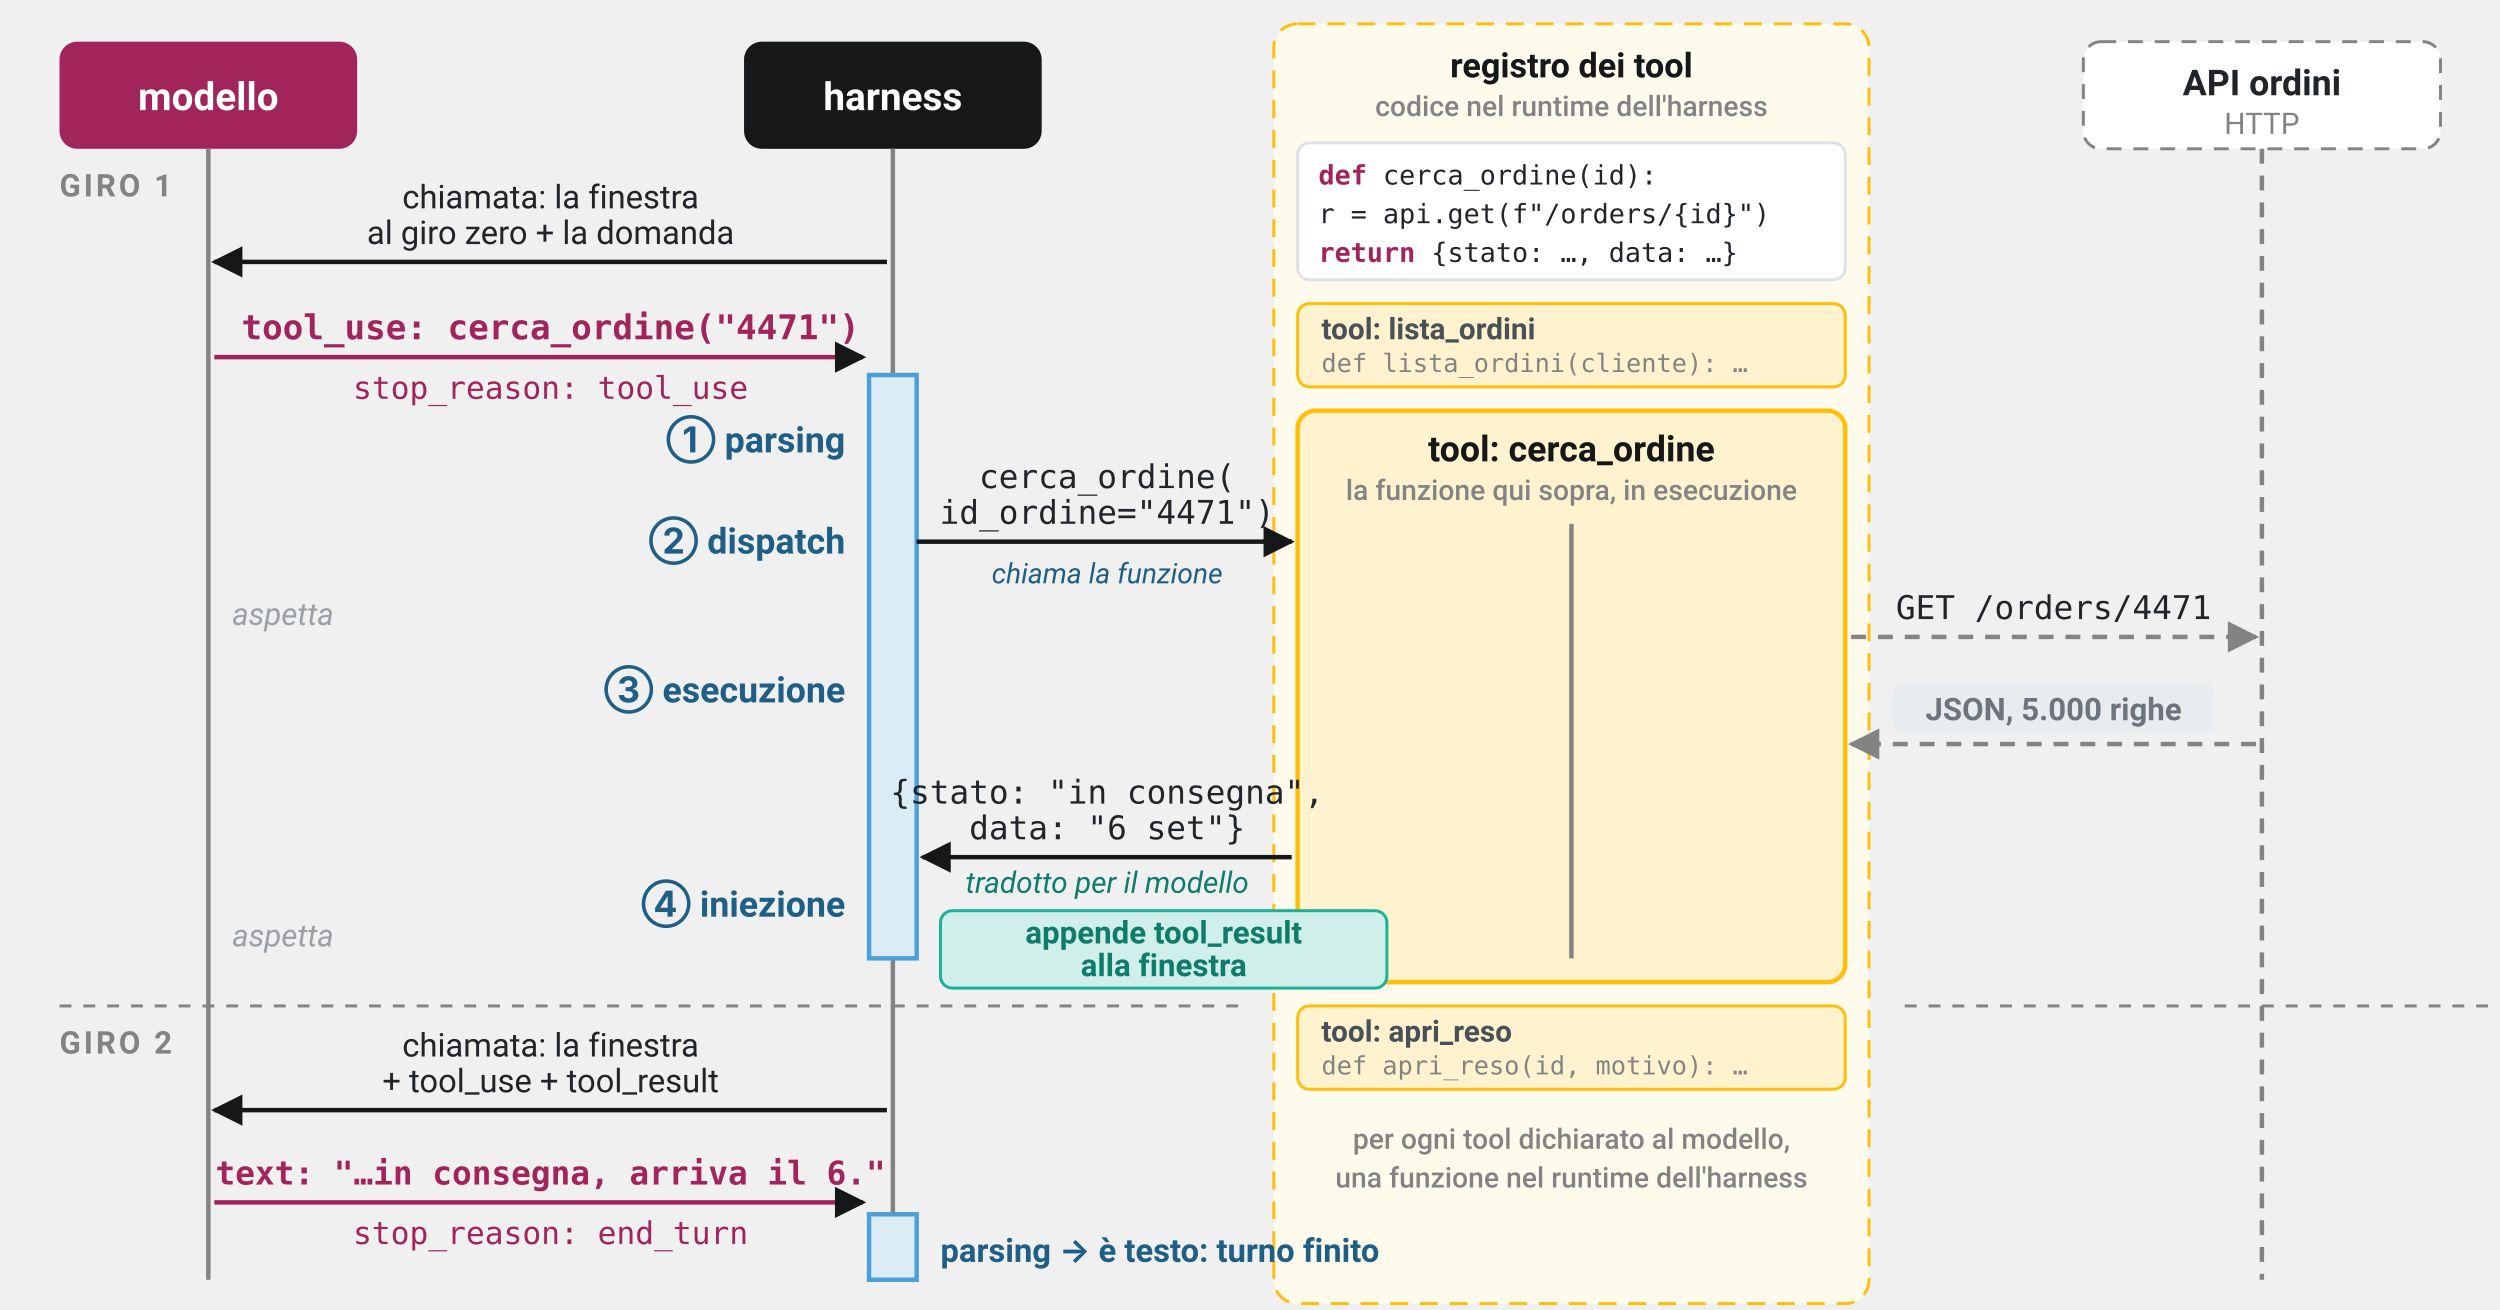
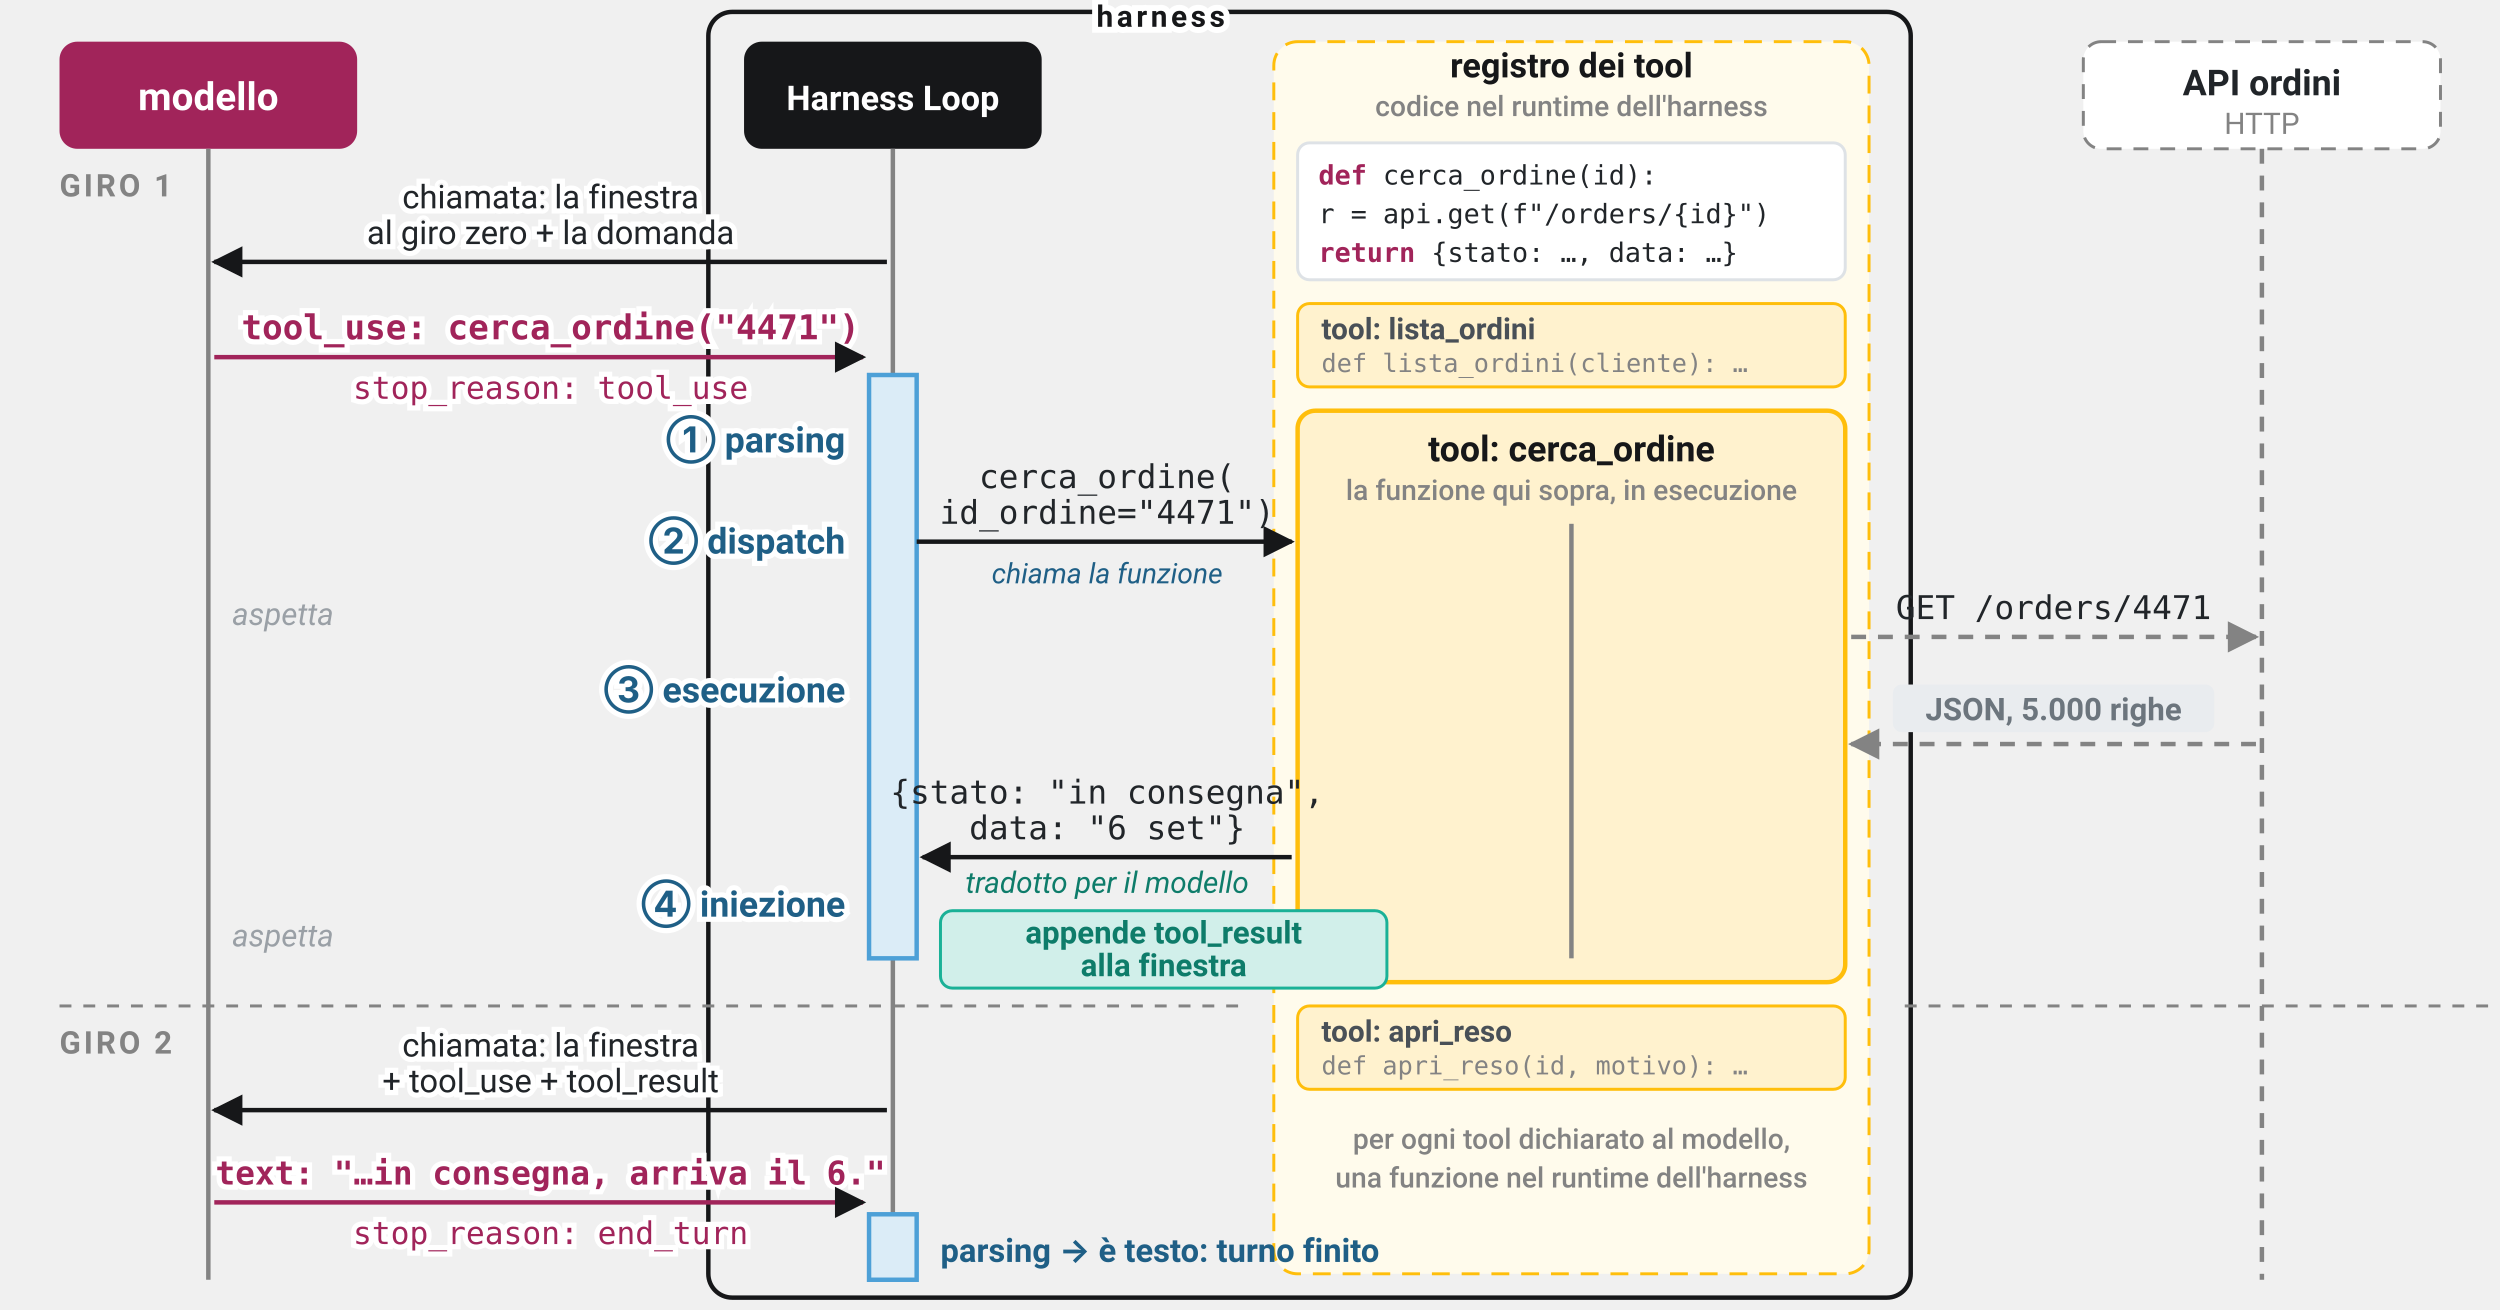
<svg xmlns="http://www.w3.org/2000/svg" viewBox="0 0 840 440" width="840" height="440" role="img" font-family="Poppins, system-ui, -apple-system, 'Segoe UI', Roboto, sans-serif">
  <defs>
    <marker id="a" viewBox="0 0 10 10" refX="9" refY="5" markerWidth="7" markerHeight="7" orient="auto-start-reverse">
      <path d="M0 0 L10 5 L0 10 z" fill="#161719" />
    </marker>
    <marker id="ag" viewBox="0 0 10 10" refX="9" refY="5" markerWidth="7" markerHeight="7" orient="auto-start-reverse">
      <path d="M0 0 L10 5 L0 10 z" fill="#838383" />
    </marker>
  </defs>
-   <rect x="428" y="8" width="200" height="430" rx="8" fill="#fffbec" stroke="#ffbe0b" stroke-dasharray="6 4" />
+   <rect x="238" y="4" width="404" height="432" rx="8" fill="none" stroke="#161719" stroke-width="1.5" />
+   <text x="390" y="9" text-anchor="middle" font-size="10" font-weight="700" letter-spacing="1.2" fill="#161719" stroke="#ffffff" stroke-width="4" paint-order="stroke">harness</text>
+   <rect x="428" y="14" width="200" height="414" rx="8" fill="#fffbec" stroke="#ffbe0b" stroke-dasharray="6 4" />
  <text x="528" y="26" text-anchor="middle" font-size="11.5" font-weight="700" fill="#161719">registro dei tool</text>
  <text x="528" y="39" text-anchor="middle" font-size="9.5" font-weight="500" fill="#838383">codice nel runtime dell'harness</text>
  <rect x="436" y="48" width="184" height="46" rx="4" fill="#ffffff" stroke="#dee2e6" />
  <g font-family="'SFMono-Regular', Menlo, Monaco, Consolas, monospace" font-size="9" fill="#212529">
    <text x="443" y="62">
      <tspan fill="#a1245a" font-weight="700">def</tspan> cerca_ordine(id):</text>
    <text x="443" y="75">  r = api.get(f"/orders/{id}")</text>
    <text x="443" y="88">
      <tspan fill="#a1245a" font-weight="700">return</tspan> {stato: …, data: …}</text>
  </g>
  <rect x="436" y="102" width="184" height="28" rx="4" fill="#fff2ce" stroke="#ffbe0b" />
  <text x="444" y="114" font-size="10" font-weight="700" fill="#495057">tool: lista_ordini</text>
  <text x="444" y="125" font-family="'SFMono-Regular', Menlo, Monaco, Consolas, monospace" font-size="8.5" fill="#838383">def lista_ordini(cliente): …</text>
  <rect x="436" y="138" width="184" height="192" rx="6" fill="#fff2ce" stroke="#ffbe0b" stroke-width="1.5" />
  <text x="528" y="155" text-anchor="middle" font-size="12" font-weight="700" fill="#161719">tool: cerca_ordine</text>
  <text x="528" y="168" text-anchor="middle" font-size="9.5" font-weight="500" fill="#838383">la funzione qui sopra, in esecuzione</text>
  <rect x="436" y="338" width="184" height="28" rx="4" fill="#fff2ce" stroke="#ffbe0b" />
  <text x="444" y="350" font-size="10" font-weight="700" fill="#495057">tool: apri_reso</text>
  <text x="444" y="361" font-family="'SFMono-Regular', Menlo, Monaco, Consolas, monospace" font-size="8.5" fill="#838383">def apri_reso(id, motivo): …</text>
  <g font-size="9.5" font-weight="500" fill="#838383" text-anchor="middle">
    <text x="528" y="386">per ogni tool dichiarato al modello,</text>
    <text x="528" y="399">una funzione nel runtime dell'harness</text>
  </g>
  <rect x="20" y="14" width="100" height="36" rx="6" fill="#a1245a" />
  <text x="70" y="37" text-anchor="middle" font-size="13" font-weight="700" fill="#ffffff">modello</text>
  <rect x="250" y="14" width="100" height="36" rx="6" fill="#161719" />
-   <text x="300" y="37" text-anchor="middle" font-size="13" font-weight="700" fill="#ffffff">harness</text>
+   <text x="300" y="37" text-anchor="middle" font-size="11.5" font-weight="700" fill="#ffffff">Harness Loop</text>
  <rect x="700" y="14" width="120" height="36" rx="6" fill="#ffffff" stroke="#838383" stroke-dasharray="5 4" />
  <text x="760" y="32" text-anchor="middle" font-size="12" font-weight="600" fill="#212529">API ordini</text>
  <text x="760" y="45" text-anchor="middle" font-size="10" fill="#838383">HTTP</text>
  <g stroke="#838383" stroke-width="1.5">
    <line x1="70" y1="50" x2="70" y2="430" />
    <line x1="300" y1="50" x2="300" y2="430" />
    <line x1="528" y1="176" x2="528" y2="322" />
    <line x1="760" y1="50" x2="760" y2="430" stroke-dasharray="5 4" />
  </g>
  <g font-size="10.5" font-style="italic" fill="#9aa0a6">
    <text x="78" y="210">aspetta</text>
    <text x="78" y="318">aspetta</text>
  </g>
  <text x="20" y="66" font-size="10.5" font-weight="700" letter-spacing="1" fill="#838383">GIRO 1</text>
-   <g font-size="11" fill="#212529" text-anchor="middle">
+   <g font-size="11" fill="#212529" text-anchor="middle" stroke="#ffffff" stroke-width="3.5" paint-order="stroke">
    <text x="185" y="70">chiamata: la finestra</text>
    <text x="185" y="82">al giro zero + la domanda</text>
  </g>
  <line x1="298" y1="88" x2="72" y2="88" stroke="#161719" stroke-width="1.5" marker-end="url(#a)" />
-   <text x="185" y="114" text-anchor="middle" font-family="'SFMono-Regular', Menlo, Monaco, Consolas, monospace" font-size="11.5" font-weight="600" fill="#a1245a">tool_use: cerca_ordine("4471")</text>
+   <text x="185" y="114" text-anchor="middle" font-family="'SFMono-Regular', Menlo, Monaco, Consolas, monospace" font-size="11.5" font-weight="600" fill="#a1245a" stroke="#ffffff" stroke-width="3.5" paint-order="stroke">tool_use: cerca_ordine("4471")</text>
  <line x1="72" y1="120" x2="290" y2="120" stroke="#a1245a" stroke-width="1.5" marker-end="url(#a)" />
-   <text x="185" y="134" text-anchor="middle" font-family="'SFMono-Regular', Menlo, Monaco, Consolas, monospace" font-size="10.5" fill="#a1245a">stop_reason: tool_use</text>
+   <text x="185" y="134" text-anchor="middle" font-family="'SFMono-Regular', Menlo, Monaco, Consolas, monospace" font-size="10.5" fill="#a1245a" stroke="#ffffff" stroke-width="3.5" paint-order="stroke">stop_reason: tool_use</text>
  <rect x="292" y="126" width="16" height="196" fill="#dbecf7" stroke="#4da0d7" stroke-width="1.5" />
-   <g font-size="12" font-weight="700" fill="#1f5f86" text-anchor="end">
+   <g font-size="12" font-weight="700" fill="#1f5f86" text-anchor="end" stroke="#ffffff" stroke-width="3.5" paint-order="stroke">
    <text x="284" y="152">① parsing</text>
    <text x="284" y="186">② dispatch</text>
    <text x="284" y="236">③ esecuzione</text>
    <text x="284" y="308">④ iniezione</text>
  </g>
  <g font-family="'SFMono-Regular', Menlo, Monaco, Consolas, monospace" font-size="11" fill="#212529" text-anchor="middle">
    <text x="372" y="164">cerca_ordine(</text>
    <text x="372" y="176">id_ordine="4471")</text>
  </g>
  <line x1="308" y1="182" x2="434" y2="182" stroke="#161719" stroke-width="1.5" marker-end="url(#a)" />
  <text x="372" y="196" text-anchor="middle" font-size="9.5" font-style="italic" fill="#1f5f86">chiama la funzione</text>
  <text x="690" y="208" text-anchor="middle" font-family="'SFMono-Regular', Menlo, Monaco, Consolas, monospace" font-size="11" fill="#212529">GET /orders/4471</text>
  <line x1="622" y1="214" x2="758" y2="214" stroke="#838383" stroke-width="1.5" stroke-dasharray="5 4" marker-end="url(#ag)" />
  <rect x="636" y="230" width="108" height="16" rx="3" fill="#e9ecef" />
  <text x="690" y="242" text-anchor="middle" font-size="10.5" font-weight="600" fill="#6c757d">JSON, 5.000 righe</text>
  <line x1="758" y1="250" x2="622" y2="250" stroke="#838383" stroke-width="1.5" stroke-dasharray="5 4" marker-end="url(#ag)" />
  <g font-family="'SFMono-Regular', Menlo, Monaco, Consolas, monospace" font-size="11" fill="#212529" text-anchor="middle">
    <text x="372" y="270">{stato: "in consegna",</text>
    <text x="372" y="282">data: "6 set"}</text>
  </g>
  <line x1="434" y1="288" x2="310" y2="288" stroke="#161719" stroke-width="1.5" marker-end="url(#a)" />
  <text x="372" y="300" text-anchor="middle" font-size="10" font-style="italic" fill="#0e7c6a">tradotto per il modello</text>
  <rect x="316" y="306" width="150" height="26" rx="4" fill="#d1efea" stroke="#1ab197" />
  <text x="391" y="317" text-anchor="middle" font-size="10.5" font-weight="600" fill="#0e7c6a">appende tool_result</text>
  <text x="391" y="328" text-anchor="middle" font-size="10.5" font-weight="600" fill="#0e7c6a">alla finestra</text>
  <line x1="20" y1="338" x2="420" y2="338" stroke="#838383" stroke-width="1" stroke-dasharray="4 4" />
  <line x1="640" y1="338" x2="840" y2="338" stroke="#838383" stroke-width="1" stroke-dasharray="4 4" />
  <text x="20" y="354" font-size="10.5" font-weight="700" letter-spacing="1" fill="#838383">GIRO 2</text>
-   <g font-size="11" fill="#212529" text-anchor="middle">
+   <g font-size="11" fill="#212529" text-anchor="middle" stroke="#ffffff" stroke-width="3.5" paint-order="stroke">
    <text x="185" y="355">chiamata: la finestra</text>
    <text x="185" y="367">+ tool_use + tool_result</text>
  </g>
  <line x1="298" y1="373" x2="72" y2="373" stroke="#161719" stroke-width="1.5" marker-end="url(#a)" />
-   <text x="185" y="398" text-anchor="middle" font-family="'SFMono-Regular', Menlo, Monaco, Consolas, monospace" font-size="11" font-weight="600" fill="#a1245a">text: "…in consegna, arriva il 6."</text>
+   <text x="185" y="398" text-anchor="middle" font-family="'SFMono-Regular', Menlo, Monaco, Consolas, monospace" font-size="11" font-weight="600" fill="#a1245a" stroke="#ffffff" stroke-width="3.5" paint-order="stroke">text: "…in consegna, arriva il 6."</text>
  <line x1="72" y1="404" x2="290" y2="404" stroke="#a1245a" stroke-width="1.5" marker-end="url(#a)" />
-   <text x="185" y="418" text-anchor="middle" font-family="'SFMono-Regular', Menlo, Monaco, Consolas, monospace" font-size="10.5" fill="#a1245a">stop_reason: end_turn</text>
+   <text x="185" y="418" text-anchor="middle" font-family="'SFMono-Regular', Menlo, Monaco, Consolas, monospace" font-size="10.5" fill="#a1245a" stroke="#ffffff" stroke-width="3.5" paint-order="stroke">stop_reason: end_turn</text>
  <rect x="292" y="408" width="16" height="22" fill="#dbecf7" stroke="#4da0d7" stroke-width="1.5" />
  <text x="316" y="424" font-size="11" font-weight="700" fill="#1f5f86">parsing → è testo: turno finito</text>
</svg>
